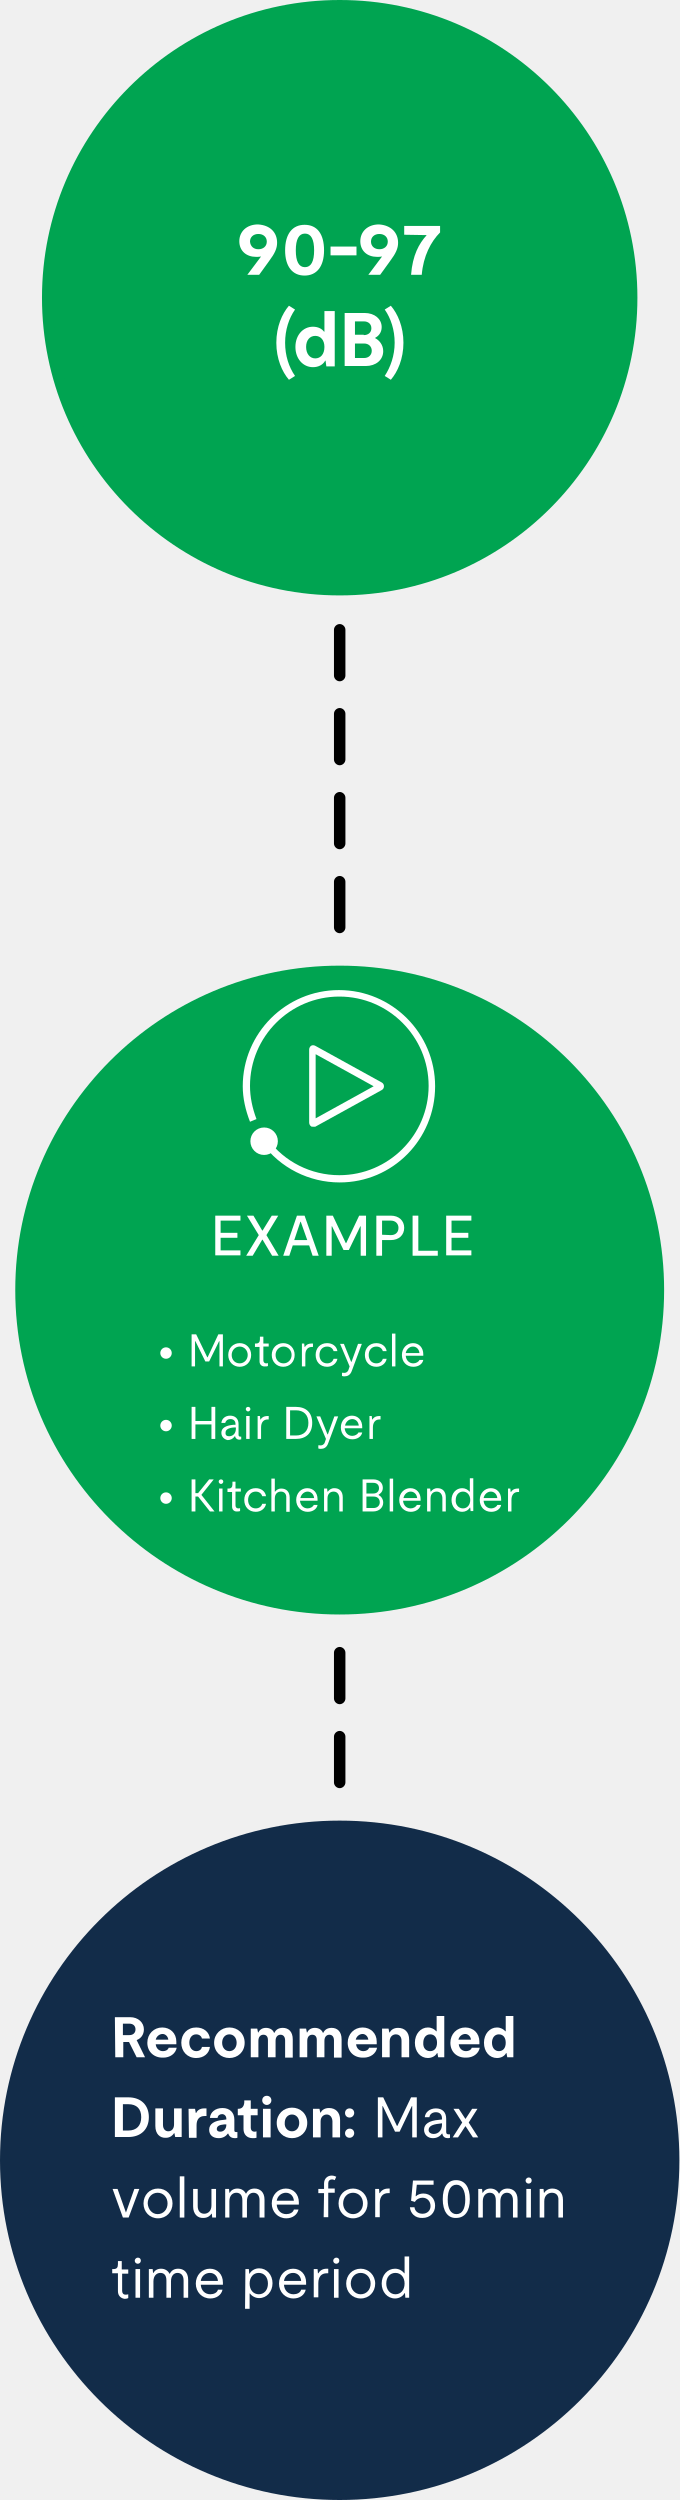
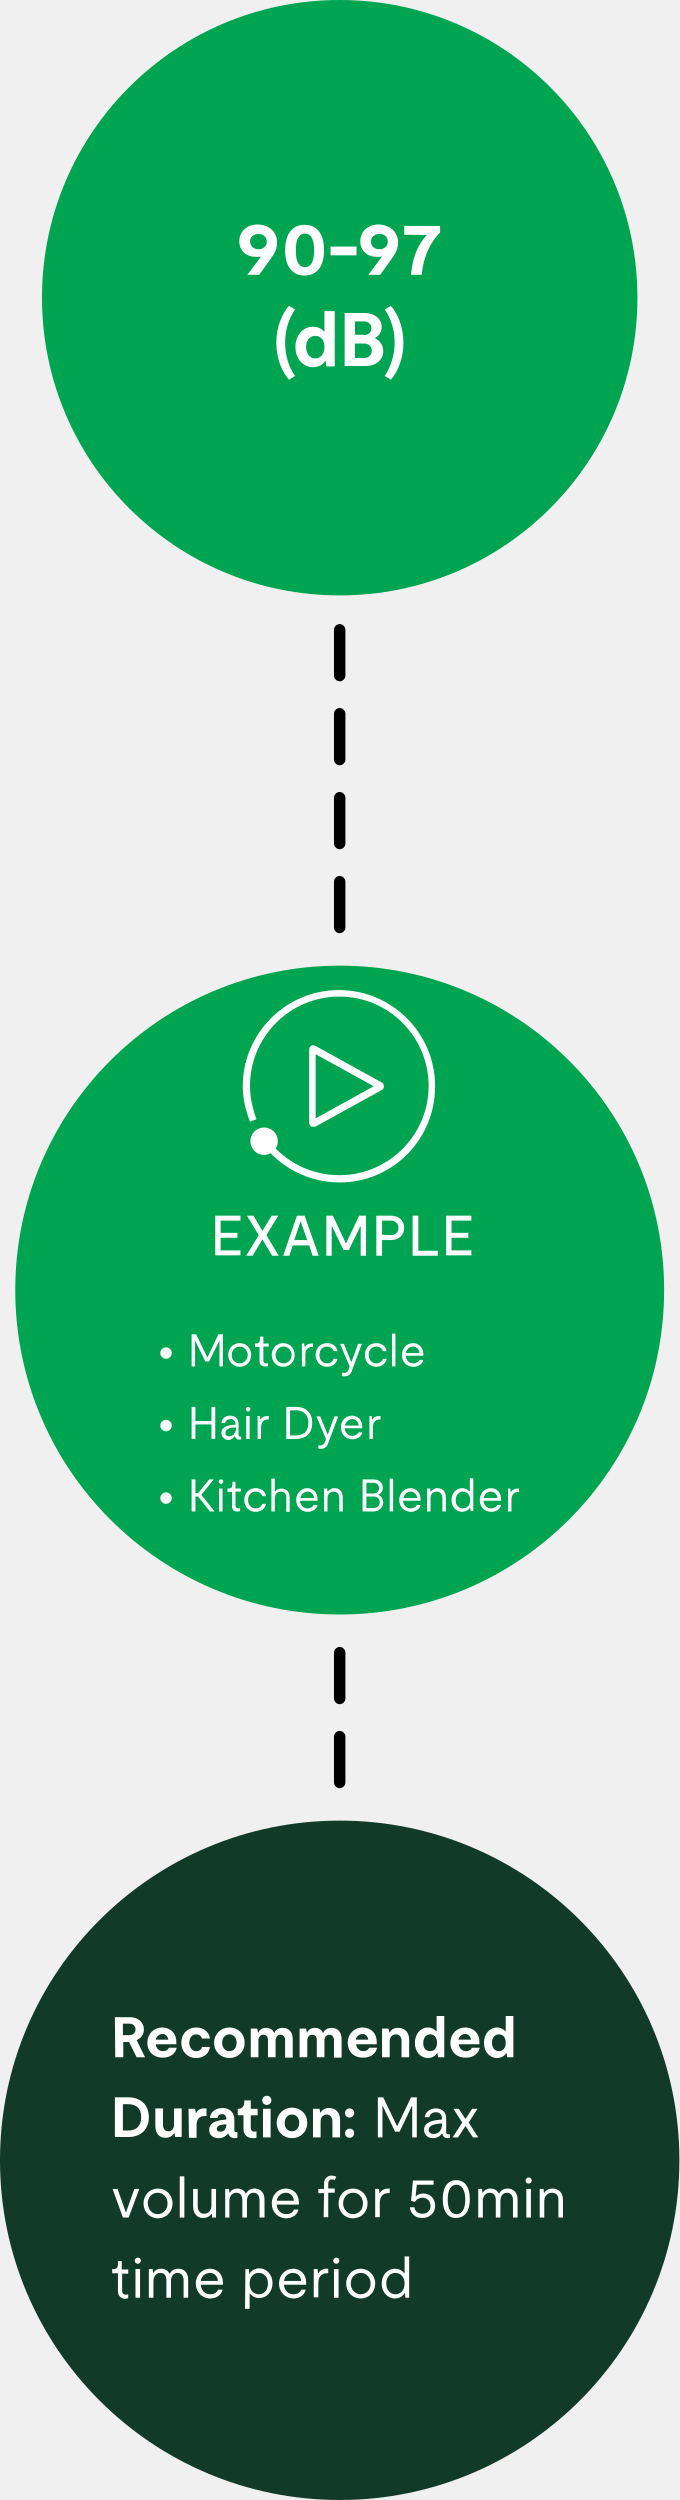
<svg xmlns="http://www.w3.org/2000/svg" version="1.1" x="0px" y="0px" viewBox="0 0 178 655" style="enable-background:new 0 0 178 655;" xml:space="preserve">
  <style type="text/css">
	.st0{fill:#00A451;}
	.st1{fill:none;}
	.st2{enable-background:new    ;}
	.st3{fill:#FFFFFF;}
- 	.st4{fill:#122C49;}
+ 	.st4{fill:#123A28;}
</style>
  <g id="Layer_2">
    <circle class="st0" cx="89" cy="77.9" r="77.1" />
  </g>
  <g id="Working_File">
    <g id="Line_113">
      <path d="M89,446.5c-0.8,0-1.5-0.7-1.5-1.5v-12c0-0.8,0.7-1.5,1.5-1.5s1.5,0.7,1.5,1.5v12C90.5,445.8,89.8,446.5,89,446.5z" />
    </g>
    <g id="Line_114">
      <path d="M89,222.5c-0.8,0-1.5-0.7-1.5-1.5v-12c0-0.8,0.7-1.5,1.5-1.5s1.5,0.7,1.5,1.5v12C90.5,221.8,89.8,222.5,89,222.5z" />
    </g>
    <g id="Line_169">
      <path d="M89,244.5c-0.8,0-1.5-0.7-1.5-1.5v-12c0-0.8,0.7-1.5,1.5-1.5s1.5,0.7,1.5,1.5v12C90.5,243.8,89.8,244.5,89,244.5z" />
    </g>
    <g id="Line_136">
      <path d="M89,200.5c-0.8,0-1.5-0.7-1.5-1.5v-12c0-0.8,0.7-1.5,1.5-1.5s1.5,0.7,1.5,1.5v12C90.5,199.8,89.8,200.5,89,200.5z" />
    </g>
    <g id="Line_137">
      <path d="M89,178.5c-0.8,0-1.5-0.7-1.5-1.5v-12c0-0.8,0.7-1.5,1.5-1.5s1.5,0.7,1.5,1.5v12C90.5,177.8,89.8,178.5,89,178.5z" />
    </g>
    <g id="Line_115">
      <path d="M89,468.5c-0.8,0-1.5-0.7-1.5-1.5v-12c0-0.8,0.7-1.5,1.5-1.5s1.5,0.7,1.5,1.5v12C90.5,467.8,89.8,468.5,89,468.5z" />
    </g>
    <g id="Group_186">
      <g id="Path_9">
        <g>
          <path class="st1" d="M89,0c43.1,0,78,34.9,78,78s-34.9,78-78,78s-78-34.9-78-78S45.9,0,89,0L89,0z" />
        </g>
        <g>
          <path class="st0" d="M89,3C78.9,3,69,5,59.8,8.9c-4.4,1.9-8.7,4.2-12.7,6.9S39.4,21.6,36,25c-3.4,3.4-6.5,7.1-9.2,11.1      s-5,8.3-6.9,12.7C16,58,14,67.9,14,78s2,20,5.9,29.2c1.9,4.4,4.2,8.7,6.9,12.7s5.8,7.7,9.2,11.1c3.4,3.4,7.1,6.5,11.1,9.2      s8.3,5,12.7,6.9C69.1,151,78.9,153,89,153s20-2,29.2-5.9c4.4-1.9,8.7-4.2,12.7-6.9s7.7-5.8,11.1-9.2c3.4-3.4,6.5-7.1,9.2-11.1      s5-8.3,6.9-12.7C162,97.9,164,88.1,164,78s-2-20-5.9-29.2c-1.9-4.4-4.2-8.7-6.9-12.7s-5.8-7.7-9.2-11.1s-7.1-6.5-11.1-9.2      s-8.3-5-12.7-6.9C109,5,99.1,3,89,3 M89,0c43.1,0,78,34.9,78,78s-34.9,78-78,78s-78-34.9-78-78S45.9,0,89,0z" />
        </g>
      </g>
      <g id="Ellipse_52">
        <circle class="st0" cx="89" cy="338" r="85" />
      </g>
      <g id="Group_83">
        <g id="Group_33">
          <g id="Group_30">
            <g id="Kitchen_Blender">
              <g class="st2">
                <path class="st3" d="M50.2,387.6h1v3.6h0.7l2.9-3.6H56l-3.2,4v0.1l3.4,4.3H55l-3.1-3.9h-0.7v3.9h-1         C50.2,396,50.2,387.6,50.2,387.6z" />
              </g>
              <g class="st2">
                <path class="st3" d="M57.9,387.6c0.4,0,0.6,0.3,0.6,0.6s-0.3,0.6-0.6,0.6s-0.6-0.3-0.6-0.6S57.5,387.6,57.9,387.6z M57.4,390         h0.9v6h-0.9V390z" />
              </g>
              <g class="st2">
                <path class="st3" d="M60.8,394.7v-3.8h-1.2V390h0.3c0.7,0,1-0.4,1-1.1v-0.7h0.8v1.8h1.4v0.8h-1.4v3.6c0,0.5,0.3,0.8,0.7,0.8         c0.2,0,0.4,0,0.5-0.1v0.8c-0.2,0.1-0.4,0.1-0.7,0.1C61.4,396.1,60.8,395.6,60.8,394.7z" />
              </g>
              <g class="st2">
                <path class="st3" d="M64,393c0-1.8,1.2-3.1,3-3.1c1.4,0,2.5,0.8,2.7,2.1h-1c-0.2-0.7-0.8-1.2-1.7-1.2c-1.2,0-2,0.9-2,2.2         c0,1.3,0.8,2.2,2,2.2c0.9,0,1.5-0.5,1.7-1.2h1c-0.2,1.2-1.3,2.1-2.7,2.1C65.2,396.1,64,394.8,64,393z" />
              </g>
              <g class="st2">
                <path class="st3" d="M73.6,390.8c-0.8,0-1.6,0.5-1.6,1.8v3.4h-0.9v-8.6H72v3.4h0.1c0.2-0.3,0.7-0.8,1.6-0.8         c1.3,0,2.2,0.8,2.2,2.4v3.7H75v-3.6C75.1,391.3,74.4,390.8,73.6,390.8z" />
                <path class="st3" d="M77.6,393c0-1.8,1.3-3.1,2.9-3.1s2.7,1.2,2.7,2.9c0,0.1,0,0.3,0,0.4h-4.6c0.1,1.2,0.9,2,2,2         c0.7,0,1.4-0.4,1.6-0.9h1c-0.2,1.1-1.3,1.8-2.6,1.8C78.9,396.1,77.6,394.8,77.6,393z M82.3,392.5c-0.1-1-0.8-1.7-1.7-1.7         c-0.9,0-1.7,0.7-1.9,1.7H82.3z" />
                <path class="st3" d="M87.4,390.8c-0.8,0-1.6,0.5-1.6,1.8v3.4h-0.9v-6h0.8l0.1,0.8h0.1c0.3-0.4,0.8-0.9,1.7-0.9         c1.3,0,2.2,0.8,2.2,2.4v3.7h-0.9v-3.6C88.8,391.3,88.2,390.8,87.4,390.8z" />
              </g>
              <g class="st2">
                <path class="st3" d="M95,387.6h2.8c1.5,0,2.5,0.9,2.5,2.2c0,1-0.6,1.5-1.1,1.8v0.1c0.6,0.3,1.2,1,1.2,2         c0,1.3-1.1,2.3-2.6,2.3H95V387.6z M97.8,391.3c0.9,0,1.5-0.5,1.5-1.4s-0.6-1.4-1.5-1.4H96v2.8H97.8z M97.9,395.1         c0.9,0,1.6-0.6,1.6-1.5s-0.6-1.5-1.6-1.5H96v3H97.9z" />
              </g>
              <g class="st2">
                <path class="st3" d="M102.1,387.4h0.9v8.6h-0.9V387.4z" />
                <path class="st3" d="M104.6,393c0-1.8,1.3-3.1,2.9-3.1s2.7,1.2,2.7,2.9c0,0.1,0,0.3,0,0.4h-4.6c0.1,1.2,0.9,2,2,2         c0.7,0,1.4-0.4,1.6-0.9h1c-0.2,1.1-1.3,1.8-2.6,1.8C105.9,396.1,104.6,394.8,104.6,393z M109.3,392.5c-0.1-1-0.8-1.7-1.7-1.7         c-0.9,0-1.7,0.7-1.9,1.7H109.3z" />
                <path class="st3" d="M114.4,390.8c-0.8,0-1.6,0.5-1.6,1.8v3.4h-0.9v-6h0.8l0.1,0.8h0.1c0.3-0.4,0.8-0.9,1.7-0.9         c1.3,0,2.2,0.8,2.2,2.4v3.7h-0.9v-3.6C115.8,391.3,115.2,390.8,114.4,390.8z" />
                <path class="st3" d="M123.3,396l-0.1-1h-0.1c-0.4,0.7-1.2,1.1-2,1.1c-1.6,0-2.8-1.3-2.8-3.1s1.2-3.1,2.8-3.1         c0.8,0,1.5,0.4,1.9,0.9h0.1v-3.5h0.9v8.6h-0.7V396z M121.3,395.2c1.1,0,1.9-0.9,1.9-2.2c0-1.3-0.8-2.2-1.9-2.2         s-1.9,0.9-1.9,2.2C119.3,394.3,120.2,395.2,121.3,395.2z" />
                <path class="st3" d="M125.7,393c0-1.8,1.3-3.1,2.9-3.1c1.6,0,2.7,1.2,2.7,2.9c0,0.1,0,0.3,0,0.4h-4.6c0.1,1.2,0.9,2,2,2         c0.7,0,1.4-0.4,1.6-0.9h1c-0.2,1.1-1.3,1.8-2.6,1.8C126.9,396.1,125.7,394.8,125.7,393z M130.3,392.5c-0.1-1-0.8-1.7-1.7-1.7         c-0.9,0-1.7,0.7-1.9,1.7H130.3z" />
                <path class="st3" d="M132.9,390h0.8l0.1,0.9h0.1c0.2-0.4,0.7-0.9,1.8-0.9c0.1,0,0.2,0,0.3,0v0.9c-0.2,0-0.2,0-0.3,0         c-1,0-1.7,0.7-1.7,2.1v3h-0.9v-6H132.9z" />
              </g>
            </g>
            <g id="Ellipse_14">
              <circle class="st3" cx="43.5" cy="392.5" r="1.5" />
            </g>
          </g>
          <g id="Group_28">
            <g id="Hair_Dyer">
              <g class="st2">
                <path class="st3" d="M55.4,373.2h-4.2v3.8h-1v-8.4h1v3.7h4.2v-3.7h1v8.4h-1V373.2z" />
              </g>
              <g class="st2">
                <path class="st3" d="M58,375.4c0-1.2,1-1.9,3.1-2.1h0.6v-0.2c0-0.8-0.5-1.3-1.3-1.3s-1.2,0.4-1.4,1h-1c0.1-1.1,1-1.9,2.3-1.9         s2.2,0.8,2.2,2.2v2.8c0,0.4,0.2,0.5,0.5,0.5c0,0,0.1,0,0.2,0v0.7c-0.1,0-0.3,0.1-0.5,0.1c-0.5,0-1-0.3-1.1-0.9l0,0h-0.1         c-0.4,0.6-1,1-1.9,1C58.8,377.1,58,376.5,58,375.4z M60,376.3c1.1,0,1.8-0.8,1.8-2V374h-0.5c-1.5,0.1-2.2,0.6-2.2,1.3         C59,376,59.4,376.3,60,376.3z" />
              </g>
              <g class="st2">
                <path class="st3" d="M65,368.6c0.4,0,0.6,0.3,0.6,0.6s-0.3,0.6-0.6,0.6s-0.6-0.3-0.6-0.6S64.6,368.6,65,368.6z M64.5,371h0.9         v6h-0.9V371z" />
                <path class="st3" d="M67.3,371h0.8l0.1,0.9h0.1c0.2-0.4,0.7-0.9,1.8-0.9c0.1,0,0.2,0,0.3,0v0.9c-0.2,0-0.2,0-0.3,0         c-1,0-1.7,0.7-1.7,2.1v3h-0.9v-6H67.3z" />
              </g>
              <g class="st2">
                <path class="st3" d="M75,368.6h2.5c2.7,0,4.3,1.5,4.3,4.2s-1.6,4.2-4.3,4.2H75V368.6z M77.5,376.1c2.1,0,3.3-1.2,3.3-3.3         c0-2.1-1.2-3.3-3.3-3.3H76v6.6L77.5,376.1L77.5,376.1z" />
              </g>
              <g class="st2">
                <path class="st3" d="M84,378.7c0.4,0,0.9-0.2,1.1-0.8l0.3-0.9l-2.5-5.9h1l1.9,4.7h0.1l1.7-4.7h1l-2.6,7         c-0.4,1.2-1.2,1.5-1.9,1.5c-0.3,0-0.5,0-0.7-0.1v-0.8C83.4,378.6,83.7,378.7,84,378.7z" />
              </g>
              <g class="st2">
                <path class="st3" d="M89.3,374c0-1.8,1.3-3.1,2.9-3.1s2.7,1.2,2.7,2.9c0,0.1,0,0.3,0,0.4h-4.6c0.1,1.2,0.9,2,2,2         c0.7,0,1.4-0.4,1.6-0.9h1c-0.2,1.1-1.3,1.8-2.6,1.8C90.6,377.1,89.3,375.8,89.3,374z M94,373.5c-0.1-1-0.8-1.7-1.7-1.7         s-1.7,0.7-1.9,1.7H94z" />
                <path class="st3" d="M96.6,371h0.8l0.1,0.9h0.1c0.2-0.4,0.7-0.9,1.8-0.9c0.1,0,0.2,0,0.3,0v0.9c-0.2,0-0.2,0-0.3,0         c-1,0-1.7,0.7-1.7,2.1v3h-0.9v-6H96.6z" />
              </g>
            </g>
            <g id="Ellipse_14-2">
              <circle class="st3" cx="43.5" cy="373.5" r="1.5" />
            </g>
          </g>
          <g id="Group_27">
            <g id="Motorcycle">
              <g class="st2">
                <path class="st3" d="M50.2,349.6h1.2l2.9,6h0.1l2.8-6h1.2v8.4h-0.9v-6.6h-0.1l-2.6,5.3h-1l-2.6-5.3h-0.1v6.6h-0.9         C50.2,358,50.2,349.6,50.2,349.6z" />
                <path class="st3" d="M59.8,355c0-1.8,1.3-3.1,3-3.1s3,1.3,3,3.1c0,1.8-1.3,3.1-3,3.1C61.1,358.1,59.8,356.8,59.8,355z          M62.8,357.2c1.2,0,2.1-1,2.1-2.2s-0.9-2.2-2.1-2.2c-1.2,0-2.1,1-2.1,2.2C60.7,356.3,61.6,357.2,62.8,357.2z" />
              </g>
              <g class="st2">
                <path class="st3" d="M68,356.7v-3.8h-1.2V352h0.3c0.7,0,1-0.4,1-1.1v-0.7H69v1.8h1.4v0.8H69v3.6c0,0.5,0.3,0.8,0.7,0.8         c0.2,0,0.4,0,0.5-0.1v0.8c-0.2,0.1-0.4,0.1-0.7,0.1C68.7,358.1,68,357.6,68,356.7z" />
              </g>
              <g class="st2">
                <path class="st3" d="M71.2,355c0-1.8,1.3-3.1,3-3.1s3,1.3,3,3.1c0,1.8-1.3,3.1-3,3.1S71.2,356.8,71.2,355z M74.3,357.2         c1.2,0,2.1-1,2.1-2.2s-0.9-2.2-2.1-2.2s-2.1,1-2.1,2.2C72.2,356.3,73.1,357.2,74.3,357.2z" />
              </g>
              <g class="st2">
                <path class="st3" d="M78.9,352h0.8l0.1,0.9h0.1c0.2-0.4,0.7-0.9,1.8-0.9c0.1,0,0.2,0,0.3,0v0.9c-0.2,0-0.2,0-0.3,0         c-1,0-1.7,0.7-1.7,2.1v3h-0.9v-6H78.9z" />
              </g>
              <g class="st2">
                <path class="st3" d="M82.7,355c0-1.8,1.2-3.1,3-3.1c1.4,0,2.5,0.8,2.7,2.1h-1c-0.2-0.7-0.8-1.2-1.7-1.2c-1.2,0-2,0.9-2,2.2         c0,1.3,0.8,2.2,2,2.2c0.9,0,1.5-0.5,1.7-1.2h1c-0.2,1.2-1.3,2.1-2.7,2.1C83.9,358.1,82.7,356.8,82.7,355z" />
              </g>
              <g class="st2">
                <path class="st3" d="M90.2,359.7c0.4,0,0.9-0.2,1.1-0.8l0.3-0.9l-2.5-5.9h1l1.9,4.7h0.1l1.7-4.7h1l-2.6,7         c-0.4,1.2-1.2,1.5-1.9,1.5c-0.3,0-0.5,0-0.7-0.1v-0.8C89.7,359.6,90,359.7,90.2,359.7z" />
              </g>
              <g class="st2">
                <path class="st3" d="M95.6,355c0-1.8,1.2-3.1,3-3.1c1.4,0,2.5,0.8,2.7,2.1h-1c-0.2-0.7-0.8-1.2-1.7-1.2c-1.2,0-2,0.9-2,2.2         c0,1.3,0.8,2.2,2,2.2c0.9,0,1.5-0.5,1.7-1.2h1c-0.2,1.2-1.3,2.1-2.7,2.1C96.8,358.1,95.6,356.8,95.6,355z" />
              </g>
              <g class="st2">
                <path class="st3" d="M102.7,349.4h0.9v8.6h-0.9V349.4z" />
                <path class="st3" d="M105.3,355c0-1.8,1.3-3.1,2.9-3.1s2.7,1.2,2.7,2.9c0,0.1,0,0.3,0,0.4h-4.6c0.1,1.2,0.9,2,2,2         c0.7,0,1.4-0.4,1.6-0.9h1c-0.2,1.1-1.3,1.8-2.6,1.8C106.5,358.1,105.3,356.8,105.3,355z M109.9,354.5c-0.1-1-0.8-1.7-1.7-1.7         c-0.9,0-1.7,0.7-1.9,1.7H109.9z" />
              </g>
            </g>
            <g id="Ellipse_14-3">
              <circle class="st3" cx="43.5" cy="354.5" r="1.5" />
            </g>
          </g>
        </g>
      </g>
      <g id="Group_84">
        <g id="Ellipse_18">
          <circle class="st4" cx="89" cy="566" r="89" />
        </g>
        <g id="Recommended_Duration:_Max_volume_for_50min_time_period">
          <g class="st2">
            <path class="st3" d="M30.1,528.5h4c2.1,0,3.6,1.4,3.6,3.2c0,1.4-0.8,2.4-1.9,2.8L38,539h-2.2l-2-4h-1.5v4h-2.1L30.1,528.5       L30.1,528.5z M33.9,533.2c1,0,1.6-0.6,1.6-1.5s-0.6-1.5-1.6-1.5h-1.7v3H33.9z" />
          </g>
          <g class="st2">
            <path class="st3" d="M38.6,535.2c0-2.3,1.7-4,3.9-4c2.1,0,3.7,1.5,3.7,3.7c0,0.2,0,0.4,0,0.7h-5.4c0.1,1.1,0.9,1.8,1.9,1.8       c0.7,0,1.3-0.3,1.5-0.9h2.1c-0.3,1.6-1.8,2.6-3.5,2.6C40.4,539.2,38.6,537.6,38.6,535.2z M44.1,534.4c-0.1-0.9-0.8-1.5-1.5-1.5       c-0.8,0-1.6,0.6-1.8,1.5H44.1z" />
          </g>
          <g class="st2">
            <path class="st3" d="M47.5,535.2c0-2.3,1.6-4,3.9-4c2,0,3.4,1.2,3.6,2.9h-2.1c-0.1-0.6-0.7-1.1-1.5-1.1c-1.1,0-1.8,0.9-1.8,2.2       s0.8,2.2,1.8,2.2c0.9,0,1.4-0.5,1.5-1.1H55c-0.2,1.7-1.6,2.9-3.6,2.9C49.1,539.2,47.5,537.5,47.5,535.2z" />
          </g>
          <g class="st2">
            <path class="st3" d="M56.1,535.2c0-2.3,1.8-4,4-4s4,1.6,4,4s-1.8,4-4,4S56.1,537.6,56.1,535.2z M60.1,537.4       c1.1,0,1.9-0.9,1.9-2.2s-0.8-2.2-1.9-2.2c-1.1,0-1.9,0.9-1.9,2.2C58.2,536.5,59,537.4,60.1,537.4z" />
            <path class="st3" d="M69,533.1c-0.7,0-1.3,0.5-1.3,1.6v4.3h-2v-7.5h1.7l0.2,1h0.1c0.3-0.7,1-1.2,2-1.2s1.8,0.5,2.1,1.3h0.1       c0.4-0.9,1.2-1.3,2.2-1.3c1.5,0,2.6,1,2.6,3v4.8h-2v-4.5c0-1-0.5-1.5-1.2-1.5s-1.3,0.5-1.3,1.6v4.3h-2v-4.5       C70.2,533.5,69.7,533.1,69,533.1z" />
            <path class="st3" d="M81.8,533.1c-0.7,0-1.3,0.5-1.3,1.6v4.3h-2v-7.5h1.7l0.2,1h0.1c0.3-0.7,1-1.2,2-1.2s1.8,0.5,2.1,1.3h0.1       c0.4-0.9,1.2-1.3,2.2-1.3c1.5,0,2.6,1,2.6,3v4.8h-2v-4.5c0-1-0.5-1.5-1.2-1.5s-1.3,0.5-1.3,1.6v4.3h-2v-4.5       C83,533.5,82.5,533.1,81.8,533.1z" />
            <path class="st3" d="M91.1,535.2c0-2.3,1.7-4,3.9-4c2.1,0,3.7,1.5,3.7,3.7c0,0.2,0,0.4,0,0.7h-5.4c0.1,1.1,0.9,1.8,1.9,1.8       c0.7,0,1.3-0.3,1.5-0.9h2.1c-0.3,1.6-1.8,2.6-3.5,2.6C92.8,539.2,91.1,537.6,91.1,535.2z M96.5,534.4c-0.1-0.9-0.8-1.5-1.5-1.5       c-0.8,0-1.6,0.6-1.8,1.5H96.5z" />
            <path class="st3" d="M103.7,533c-0.8,0-1.6,0.6-1.6,1.8v4.2h-2v-7.5h1.7l0.2,1h0.1c0.3-0.6,1-1.2,2.2-1.2       c1.7,0,2.9,1.1,2.9,3.1v4.6h-2v-4.3C105.2,533.6,104.6,533,103.7,533z" />
            <path class="st3" d="M114.8,539l-0.2-1.1h-0.1c-0.4,0.8-1.4,1.3-2.4,1.3c-1.9,0-3.4-1.6-3.4-4c0-2.3,1.5-4,3.4-4       c1,0,1.8,0.5,2.2,1h0.1v-4h2V539H114.8z M112.7,537.4c1.1,0,1.8-0.8,1.8-2.2s-0.7-2.2-1.8-2.2s-1.8,0.9-1.8,2.2       C110.8,536.6,111.6,537.4,112.7,537.4z" />
            <path class="st3" d="M118,535.2c0-2.3,1.7-4,3.9-4c2.1,0,3.7,1.5,3.7,3.7c0,0.2,0,0.4,0,0.7h-5.4c0.1,1.1,0.9,1.8,1.9,1.8       c0.7,0,1.3-0.3,1.5-0.9h2.1c-0.3,1.6-1.8,2.6-3.5,2.6C119.7,539.2,118,537.6,118,535.2z M123.4,534.4c-0.1-0.9-0.8-1.5-1.5-1.5       c-0.8,0-1.6,0.6-1.8,1.5H123.4z" />
            <path class="st3" d="M132.9,539l-0.2-1.1h-0.1c-0.4,0.8-1.3,1.3-2.4,1.3c-1.9,0-3.4-1.6-3.4-4c0-2.3,1.5-4,3.4-4       c1,0,1.8,0.5,2.2,1h0.1v-4h2V539H132.9z M130.7,537.4c1.1,0,1.8-0.8,1.8-2.2s-0.7-2.2-1.8-2.2s-1.8,0.9-1.8,2.2       C128.9,536.6,129.7,537.4,130.7,537.4z" />
          </g>
          <g class="st2">
            <path class="st3" d="M30.1,549.5h3.5c3.4,0,5.4,2.1,5.4,5.2s-2,5.2-5.4,5.2h-3.5C30.1,559.9,30.1,549.5,30.1,549.5z        M33.6,558.2c2.2,0,3.4-1.3,3.4-3.5s-1.2-3.4-3.4-3.4h-1.4v6.9H33.6z" />
          </g>
          <g class="st2">
            <path class="st3" d="M40.7,557v-4.6h2v4.3c0,1.1,0.6,1.7,1.4,1.7s1.5-0.6,1.5-1.8v-4.2h2v7.5h-1.7l-0.2-1h-0.1       c-0.3,0.5-1,1.2-2.1,1.2C41.9,560.2,40.7,559.1,40.7,557z" />
          </g>
          <g class="st2">
            <path class="st3" d="M49.4,552.5h1.7l0.2,1.1h0.1c0.3-0.7,1-1.2,2.1-1.2c0.2,0,0.4,0,0.6,0v2c-0.2,0-0.4,0-0.5,0       c-1.3,0-2.1,0.8-2.1,2.4v3.3h-2L49.4,552.5L49.4,552.5z" />
          </g>
          <g class="st2">
            <path class="st3" d="M54.8,558c0-1.5,1.3-2.4,3.8-2.6l0.7-0.1v-0.2c0-0.7-0.5-1.2-1.1-1.2s-1.1,0.3-1.2,1h-2       c0.1-1.5,1.4-2.6,3.3-2.6c1.9,0,3.1,1.2,3.1,3v2.8c0,0.4,0.1,0.5,0.6,0.5h0.2v1.5c-0.2,0.1-0.5,0.1-0.7,0.1       c-0.7,0-1.4-0.3-1.7-1.2h-0.1c-0.5,0.7-1.3,1.2-2.4,1.2C55.7,560.2,54.8,559.3,54.8,558z M57.7,558.5c1,0,1.6-0.8,1.6-1.8v-0.1       h-0.6c-1.3,0.1-1.9,0.5-1.9,1.2C56.8,558.3,57.2,558.5,57.7,558.5z" />
          </g>
          <g class="st2">
            <path class="st3" d="M63.8,557.8v-3.6h-1.5v-1.7h0.2c0.9,0,1.4-0.6,1.5-1.6v-0.6h1.7v2.2h1.8v1.7h-1.8v3.3c0,0.6,0.4,1,0.9,1       c0.2,0,0.4,0,0.6-0.1v1.7c-0.3,0.1-0.7,0.1-1,0.1C64.7,560.2,63.8,559.2,63.8,557.8z" />
          </g>
          <g class="st2">
            <path class="st3" d="M69.9,549.1c0.7,0,1.2,0.5,1.2,1.2s-0.6,1.2-1.2,1.2s-1.2-0.5-1.2-1.2C68.7,549.6,69.2,549.1,69.9,549.1z        M68.9,552.5h2v7.5h-2V552.5z" />
            <path class="st3" d="M72.5,556.2c0-2.3,1.8-4,4-4s4,1.6,4,4s-1.8,4-4,4S72.5,558.6,72.5,556.2z M76.5,558.4       c1.1,0,1.9-0.9,1.9-2.2s-0.8-2.2-1.9-2.2s-1.9,0.9-1.9,2.2C74.5,557.5,75.4,558.4,76.5,558.4z" />
          </g>
          <g class="st2">
            <path class="st3" d="M85.6,554c-0.8,0-1.6,0.6-1.6,1.8v4.2h-2v-7.5h1.7l0.2,1H84c0.3-0.6,1-1.2,2.2-1.2c1.7,0,2.9,1.1,2.9,3.1       v4.6h-2v-4.3C87,554.6,86.4,554,85.6,554z" />
          </g>
          <g class="st2">
            <path class="st3" d="M91.6,552.4c0.7,0,1.2,0.5,1.2,1.2c0,0.6-0.5,1.2-1.2,1.2s-1.2-0.5-1.2-1.2S90.9,552.4,91.6,552.4z        M90.4,558.9c0-0.6,0.5-1.2,1.2-1.2s1.2,0.5,1.2,1.2c0,0.6-0.5,1.2-1.2,1.2C90.9,560.1,90.4,559.6,90.4,558.9z" />
          </g>
          <g class="st2">
            <path class="st3" d="M98.9,549.5h1.5l3.6,7.5h0.1l3.6-7.5h1.5V560H108v-8.2h-0.1l-3.2,6.7h-1.2l-3.2-6.7h-0.1v8.2H99v-10.5       H98.9z" />
          </g>
          <g class="st2">
            <path class="st3" d="M111.1,558c0-1.5,1.3-2.4,3.9-2.6l0.8-0.1V555c0-1-0.6-1.6-1.6-1.6c-0.9,0-1.6,0.5-1.7,1.3h-1.2       c0.1-1.3,1.3-2.3,2.9-2.3c1.7,0,2.7,1,2.7,2.7v3.5c0,0.5,0.3,0.6,0.7,0.6c0.1,0,0.1,0,0.3,0v0.9c-0.2,0.1-0.4,0.1-0.6,0.1       c-0.6,0-1.3-0.3-1.4-1.2l0,0h-0.1c-0.5,0.7-1.3,1.2-2.4,1.2C112.1,560.2,111.1,559.3,111.1,558z M113.6,559.1       c1.3,0,2.2-1,2.2-2.5v-0.3l-0.7,0.1c-1.9,0.2-2.8,0.7-2.8,1.7C112.3,558.7,112.9,559.1,113.6,559.1z" />
            <path class="st3" d="M121.1,556.1l-2.3-3.6h1.4l1.7,2.6h0.1l1.7-2.6h1.4l-2.3,3.6l2.5,3.9h-1.4l-1.9-2.9h-0.1L120,560h-1.4       L121.1,556.1z" />
          </g>
          <g class="st2">
            <path class="st3" d="M29.5,573.5h1.3l2.2,6.2l0,0l2.2-6.2h1.3l-2.8,7.5h-1.5L29.5,573.5z" />
          </g>
          <g class="st2">
            <path class="st3" d="M37.6,577.3c0-2.2,1.6-3.9,3.8-3.9s3.8,1.7,3.8,3.9s-1.6,3.9-3.8,3.9S37.6,579.5,37.6,577.3z M41.3,580.1       c1.5,0,2.6-1.2,2.6-2.8s-1.1-2.8-2.6-2.8s-2.6,1.2-2.6,2.8C38.8,578.8,39.8,580.1,41.3,580.1z" />
            <path class="st3" d="M47.1,570.2h1.2V581h-1.2V570.2z" />
            <path class="st3" d="M50.6,578.1v-4.6h1.2v4.5c0,1.4,0.8,2,1.7,2c1,0,1.9-0.7,1.9-2.2v-4.3h1.2v7.5h-1l-0.1-1h-0.1       c-0.3,0.5-1,1.1-2.1,1.1C51.8,581.2,50.6,580.1,50.6,578.1z" />
            <path class="st3" d="M61.9,574.5c-0.9,0-1.8,0.7-1.8,2.2v4.3H59v-7.5h1l0.1,1h0.1c0.3-0.6,1-1.1,2-1.1s1.8,0.5,2.2,1.3h0.1       c0.4-0.8,1.1-1.3,2.2-1.3c1.4,0,2.6,0.9,2.6,2.9v4.7H68v-4.5c0-1.4-0.7-2-1.6-2s-1.7,0.7-1.7,2.2v4.3h-1.2v-4.5       C63.5,575,62.8,574.5,61.9,574.5z" />
            <path class="st3" d="M71.2,577.3c0-2.2,1.6-3.9,3.7-3.9c2,0,3.4,1.5,3.4,3.6c0,0.2,0,0.3,0,0.6h-5.8c0.1,1.5,1.1,2.5,2.5,2.5       c0.9,0,1.8-0.4,2-1.2h1.2c-0.3,1.4-1.6,2.3-3.2,2.3C72.8,581.2,71.2,579.5,71.2,577.3z M77,576.6c-0.1-1.3-1-2.1-2.1-2.1       s-2.2,0.8-2.4,2.1H77z" />
          </g>
          <g class="st2">
            <path class="st3" d="M84.9,574.6h-1.5v-1.1h1.5v-1.4c0-1.4,1-2.1,2-2.1c0.5,0,1,0.2,1.2,0.3l-0.4,0.9c-0.2-0.1-0.5-0.2-0.7-0.2       c-0.6,0-1,0.4-1,1v1.4h1.7v1.1H86v6.4h-1.2L84.9,574.6L84.9,574.6z" />
          </g>
          <g class="st2">
            <path class="st3" d="M88.7,577.3c0-2.2,1.6-3.9,3.8-3.9c2.1,0,3.8,1.7,3.8,3.9s-1.6,3.9-3.8,3.9       C90.3,581.2,88.7,579.5,88.7,577.3z M92.5,580.1c1.5,0,2.6-1.2,2.6-2.8s-1.1-2.8-2.6-2.8s-2.6,1.2-2.6,2.8       C89.9,578.8,91,580.1,92.5,580.1z" />
            <path class="st3" d="M98.3,573.5h1l0.1,1.1h0.1c0.3-0.5,0.9-1.2,2.2-1.2c0.2,0,0.3,0,0.4,0v1.2c-0.2,0-0.3,0-0.4,0       c-1.3,0-2.2,0.8-2.2,2.6v3.7h-1.2V573.5z" />
            <path class="st3" d="M107.4,578.3h1.2c0.1,1,0.9,1.7,2.1,1.7s2.1-0.8,2.1-2c0-1.3-0.9-2.2-2.1-2.2c-0.8,0-1.6,0.4-2,1.1l-1-0.3       l0.5-5.3h5.4v1.1h-4.4l-0.3,3h0.1c0.4-0.4,1.1-0.7,1.9-0.7c1.9,0,3.1,1.4,3.1,3.2c0,1.9-1.4,3.2-3.3,3.2       C108.7,581.2,107.5,579.8,107.4,578.3z" />
            <path class="st3" d="M116,576.2c0-3.2,1.3-5,3.5-5c2.3,0,3.6,1.8,3.6,5c0,3.1-1.3,4.9-3.6,4.9C117.3,581.2,116,579.3,116,576.2       z M119.6,580.1c1.5,0,2.3-1.4,2.3-3.8c0-2.5-0.9-3.9-2.3-3.9c-1.5,0-2.3,1.4-2.3,3.9C117.3,578.7,118.1,580.1,119.6,580.1z" />
            <path class="st3" d="M128.3,574.5c-0.9,0-1.8,0.7-1.8,2.2v4.3h-1.2v-7.5h1l0.1,1h0.1c0.3-0.6,1-1.1,2-1.1s1.8,0.5,2.2,1.3h0.1       c0.4-0.8,1.1-1.3,2.2-1.3c1.4,0,2.6,0.9,2.6,2.9v4.7h-1.2v-4.5c0-1.4-0.7-2-1.6-2c-0.9,0-1.7,0.7-1.7,2.2v4.3h-1.2v-4.5       C129.9,575,129.2,574.5,128.3,574.5z" />
            <path class="st3" d="M138.5,570.5c0.5,0,0.8,0.3,0.8,0.8s-0.4,0.8-0.8,0.8s-0.8-0.3-0.8-0.8       C137.7,570.9,138.1,570.5,138.5,570.5z M137.9,573.5h1.2v7.5h-1.2V573.5z" />
            <path class="st3" d="M144.6,574.5c-1,0-2,0.7-2,2.2v4.3h-1.2v-7.5h1l0.1,1h0.1c0.3-0.5,1-1.1,2.1-1.1c1.6,0,2.8,1,2.8,3v4.6       h-1.2v-4.5C146.4,575.1,145.6,574.5,144.6,574.5z" />
          </g>
          <g class="st2">
            <path class="st3" d="M30.9,600.3v-4.7h-1.5v-1.1h0.3c0.9,0,1.2-0.4,1.2-1.3v-0.8h1v2.2h1.7v1.1H32v4.5c0,0.6,0.3,1,0.9,1       c0.2,0,0.5,0,0.7-0.1v1c-0.2,0.1-0.5,0.2-0.9,0.2C31.7,602.2,30.9,601.5,30.9,600.3z" />
          </g>
          <g class="st2">
            <path class="st3" d="M36.1,591.5c0.5,0,0.8,0.3,0.8,0.8s-0.4,0.8-0.8,0.8c-0.4,0-0.8-0.3-0.8-0.8       C35.3,591.9,35.7,591.5,36.1,591.5z M35.5,594.5h1.2v7.5h-1.2V594.5z" />
            <path class="st3" d="M42,595.5c-0.9,0-1.8,0.7-1.8,2.2v4.3H39v-7.5h1l0.1,1h0.1c0.3-0.6,1-1.1,2-1.1s1.8,0.5,2.2,1.3h0.1       c0.4-0.8,1.1-1.3,2.2-1.3c1.4,0,2.6,0.9,2.6,2.9v4.7h-1.2v-4.5c0-1.4-0.7-2-1.6-2c-0.9,0-1.7,0.7-1.7,2.2v4.3h-1.2v-4.5       C43.6,596,42.9,595.5,42,595.5z" />
            <path class="st3" d="M51.3,598.3c0-2.2,1.6-3.9,3.7-3.9c2,0,3.4,1.5,3.4,3.6c0,0.2,0,0.3,0,0.6h-5.8c0.1,1.5,1.1,2.5,2.5,2.5       c0.9,0,1.8-0.4,2-1.2h1.2c-0.3,1.4-1.6,2.3-3.2,2.3C52.9,602.2,51.3,600.5,51.3,598.3z M57.1,597.6c-0.1-1.3-1-2.1-2.1-2.1       c-1.2,0-2.2,0.8-2.4,2.1H57.1z" />
          </g>
          <g class="st2">
            <path class="st3" d="M64.3,594.5h0.9l0.1,1.2h0.1c0.5-0.9,1.5-1.4,2.5-1.4c2,0,3.5,1.7,3.5,3.9s-1.5,3.9-3.5,3.9       c-1,0-1.9-0.5-2.4-1.2h-0.1v4h-1.2L64.3,594.5L64.3,594.5z M67.8,601.1c1.4,0,2.4-1.1,2.4-2.8s-1-2.8-2.4-2.8s-2.4,1.1-2.4,2.8       S66.4,601.1,67.8,601.1z" />
          </g>
          <g class="st2">
            <path class="st3" d="M73.1,598.3c0-2.2,1.6-3.9,3.7-3.9c2,0,3.4,1.5,3.4,3.6c0,0.2,0,0.3,0,0.6h-5.8c0.1,1.5,1.1,2.5,2.5,2.5       c0.9,0,1.8-0.4,2-1.2h1.2c-0.3,1.4-1.6,2.3-3.2,2.3C74.7,602.2,73.1,600.5,73.1,598.3z M78.9,597.6c-0.1-1.3-1-2.1-2.1-2.1       c-1.2,0-2.2,0.8-2.4,2.1H78.9z" />
          </g>
          <g class="st2">
            <path class="st3" d="M82.2,594.5h1l0.1,1.1h0.1c0.3-0.5,0.9-1.2,2.2-1.2c0.2,0,0.3,0,0.4,0v1.2c-0.2,0-0.3,0-0.4,0       c-1.3,0-2.2,0.8-2.2,2.6v3.7h-1.2V594.5z" />
          </g>
          <g class="st2">
            <path class="st3" d="M88.1,591.5c0.5,0,0.8,0.3,0.8,0.8s-0.4,0.8-0.8,0.8s-0.8-0.3-0.8-0.8C87.3,591.9,87.7,591.5,88.1,591.5z        M87.5,594.5h1.2v7.5h-1.2V594.5z" />
          </g>
          <g class="st2">
            <path class="st3" d="M90.7,598.3c0-2.2,1.6-3.9,3.8-3.9c2.1,0,3.8,1.7,3.8,3.9s-1.6,3.9-3.8,3.9       C92.3,602.2,90.7,600.5,90.7,598.3z M94.5,601.1c1.5,0,2.6-1.2,2.6-2.8s-1.1-2.8-2.6-2.8s-2.6,1.2-2.6,2.8       C91.9,599.8,93,601.1,94.5,601.1z" />
          </g>
          <g class="st2">
            <path class="st3" d="M106.2,602l-0.1-1.2H106c-0.5,0.9-1.5,1.4-2.5,1.4c-2,0-3.5-1.7-3.5-3.9s1.5-3.9,3.5-3.9       c1,0,1.9,0.5,2.4,1.2h0.1v-4.4h1.2V602H106.2z M103.6,601.1c1.4,0,2.4-1.1,2.4-2.8s-1-2.8-2.4-2.8s-2.4,1.1-2.4,2.8       C101.2,599.9,102.2,601.1,103.6,601.1z" />
          </g>
        </g>
      </g>
      <g id="Group_135">
        <g id="_dB_">
          <g class="st2">
            <path class="st3" d="M74.7,89.8c0,3.4,1,6.4,2.6,8.7l-1.6,1c-1.8-2.1-3.3-5.5-3.3-9.7s1.5-7.6,3.3-9.7l1.6,1       C75.7,83.4,74.7,86.4,74.7,89.8z" />
          </g>
          <g class="st2">
            <path class="st3" d="M85.5,96l-0.2-1.5h-0.1c-0.6,1.1-1.8,1.7-3.2,1.7c-2.6,0-4.6-2.2-4.6-5.3c0-3.1,2-5.3,4.6-5.3       c1.4,0,2.4,0.6,2.9,1.3H85v-5.4h2.7V96H85.5z M82.6,93.9c1.4,0,2.4-1.1,2.4-3c0-1.8-1-2.9-2.4-2.9s-2.4,1.1-2.4,2.9       S81.2,93.9,82.6,93.9z" />
          </g>
          <g class="st2">
            <path class="st3" d="M90.2,82h5.3c2.7,0,4.5,1.6,4.5,3.7c0,1.5-0.9,2.4-1.7,2.8v0.1c1,0.5,2.1,1.7,2.1,3.4       c0,2.3-1.9,3.9-4.6,3.9h-5.5V82H90.2z M95.3,87.8c1.2,0,2-0.7,2-1.8s-0.8-1.8-2-1.8H93v3.5h2.3V87.8z M95.4,93.8       c1.2,0,2-0.8,2-1.9s-0.8-1.9-2-1.9H93v3.8H95.4z" />
          </g>
          <g class="st2">
            <path class="st3" d="M103.4,89.8c0-3.4-1-6.4-2.6-8.7l1.6-1c1.8,2.1,3.3,5.5,3.3,9.7s-1.5,7.6-3.3,9.7l-1.6-1       C102.3,96.2,103.4,93.2,103.4,89.8z" />
          </g>
        </g>
        <g id="_90-97">
          <g class="st2">
            <path class="st3" d="M72.6,63.6c0,1.5-0.6,2.8-2.1,4.8L67.9,72h-3.1l3.6-4.8c-0.4,0.1-0.8,0.1-1.3,0.1c-2.6,0-4.4-1.6-4.4-4.1       s1.9-4.4,4.9-4.4C70.8,59,72.6,60.9,72.6,63.6z M67.7,65.3c1.3,0,2.2-0.8,2.2-2c0-1.2-0.9-2-2.2-2s-2.2,0.8-2.2,2       C65.6,64.5,66.4,65.3,67.7,65.3z" />
          </g>
          <g class="st2">
            <path class="st3" d="M74.7,65.6c0-4.3,1.9-6.7,5.1-6.7c3.3,0,5.1,2.4,5.1,6.7c0,4.2-1.9,6.6-5.1,6.6S74.7,69.8,74.7,65.6z        M79.9,70c1.6,0,2.4-1.5,2.4-4.4s-0.8-4.4-2.4-4.4s-2.4,1.5-2.4,4.4S78.3,70,79.9,70z" />
          </g>
          <g class="st2">
            <path class="st3" d="M86.6,64.6h6.8v2.3h-6.8V64.6z" />
          </g>
          <g class="st2">
            <path class="st3" d="M104.3,63.6c0,1.5-0.6,2.8-2.1,4.8L99.6,72h-3.1l3.6-4.8c-0.4,0.1-0.8,0.1-1.3,0.1c-2.6,0-4.4-1.6-4.4-4.1       s1.9-4.4,4.9-4.4C102.4,59,104.3,60.9,104.3,63.6z M99.4,65.3c1.3,0,2.2-0.8,2.2-2c0-1.2-0.9-2-2.2-2s-2.2,0.8-2.2,2       C97.2,64.5,98.1,65.3,99.4,65.3z" />
          </g>
          <g class="st2">
            <path class="st3" d="M111.8,61.6L111.8,61.6l-5.9-0.1v-2.3h9.4v1.7c-2.4,2.4-4.4,6.2-4.8,11.1h-2.8       C108.1,66.8,109.8,63.8,111.8,61.6z" />
          </g>
        </g>
      </g>
      <g id="Group_177">
        <g id="Group_170">
          <g id="Path_22">
            <path class="st1" d="M174,338c0-46.9-38.1-85-85-85S4,291.1,4,338H174z" />
          </g>
        </g>
        <g id="EXAMPLE">
          <g class="st2">
            <path class="st3" d="M56.4,318.5H63v1.3h-5.2v3.2h4.4v1.3h-4.4v3.3H63v1.3h-6.6V318.5z" />
            <path class="st3" d="M67.8,323.6l-3.1-5.1h1.7l2.3,3.9h0.1l2.4-3.9h1.7l-3.1,5.1L73,329h-1.7l-2.5-4.2h-0.1l-2.5,4.2h-1.7       L67.8,323.6z" />
            <path class="st3" d="M77.8,318.5h2l3.7,10.5h-1.6l-0.9-2.7h-4.3l-0.9,2.7h-1.6L77.8,318.5z M80.5,324.9l-1.7-4.8h-0.1l-1.6,4.8       H80.5z" />
            <path class="st3" d="M85.4,318.5h1.8l3.4,7.2h0.1l3.4-7.2h1.8V329h-1.4v-7.7h-0.1l-3,6.2H90l-3-6.2h-0.1v7.7h-1.4v-10.5H85.4z" />
            <path class="st3" d="M98.7,318.5h3.7c2.1,0,3.5,1.3,3.5,3.2s-1.4,3.2-3.5,3.2h-2.3v4.1h-1.5v-10.5H98.7z M102.4,323.6       c1.2,0,2-0.7,2-1.9c0-1.1-0.8-1.9-2-1.9h-2.3v3.7L102.4,323.6L102.4,323.6z" />
            <path class="st3" d="M108.1,318.5h1.5v9.2h5.1v1.3h-6.6V318.5z" />
            <path class="st3" d="M116.9,318.5h6.6v1.3h-5.2v3.2h4.4v1.3h-4.4v3.3h5.2v1.3h-6.6V318.5z" />
          </g>
        </g>
      </g>
    </g>
    <g>
      <path class="st3" d="M89,309.8c-8,0-15.6-3.8-20.3-10.3l1.4-1.1c4.4,6,11.4,9.5,18.8,9.5c12.9,0,23.4-10.5,23.4-23.4    s-10.5-23.4-23.4-23.4s-23.4,10.5-23.4,23.4c0,2.9,0.6,5.8,1.7,8.7l-1.7,0.7c-1.2-3.1-1.9-6.2-1.9-9.3c0-13.9,11.3-25.2,25.2-25.2    s25.2,11.3,25.2,25.2S102.9,309.8,89,309.8L89,309.8z" />
    </g>
    <g>
      <path class="st3" d="M82,295.2c-0.2,0-0.4,0-0.5-0.1c-0.3-0.2-0.5-0.6-0.5-1V275c0-0.4,0.2-0.8,0.5-1s0.7-0.2,1.1,0l17.4,9.6    c0.4,0.2,0.6,0.6,0.6,1s-0.2,0.8-0.6,1l-17.4,9.6C82.3,295.2,82.2,295.2,82,295.2L82,295.2z M82.7,276.2V293l15.2-8.4L82.7,276.2    L82.7,276.2z M99.1,283.9L99.1,283.9L99.1,283.9z" />
    </g>
    <g>
      <circle class="st3" cx="69.2" cy="299" r="3.6" />
    </g>
  </g>
</svg>
